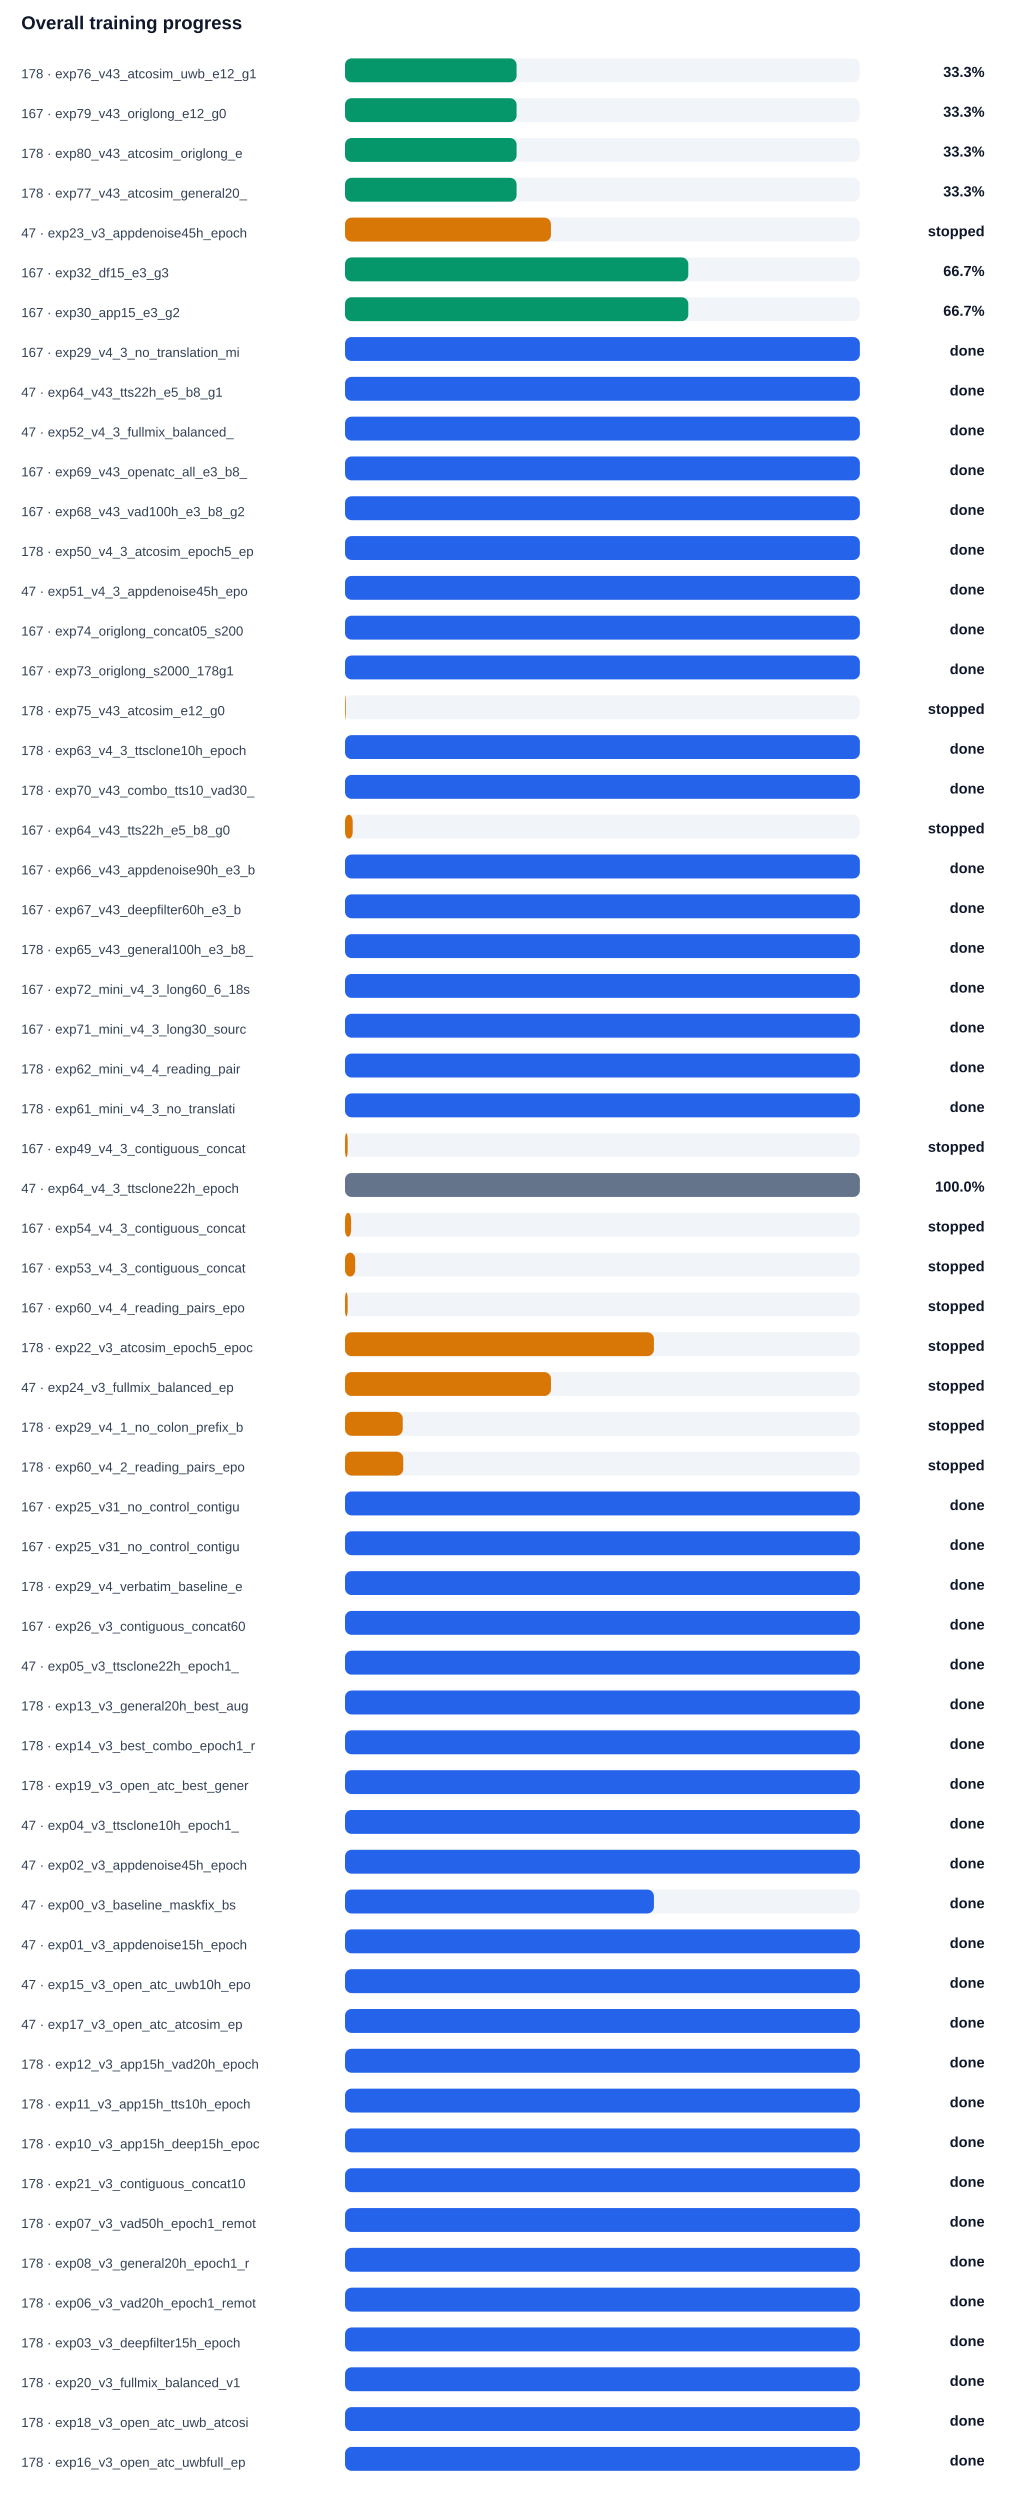
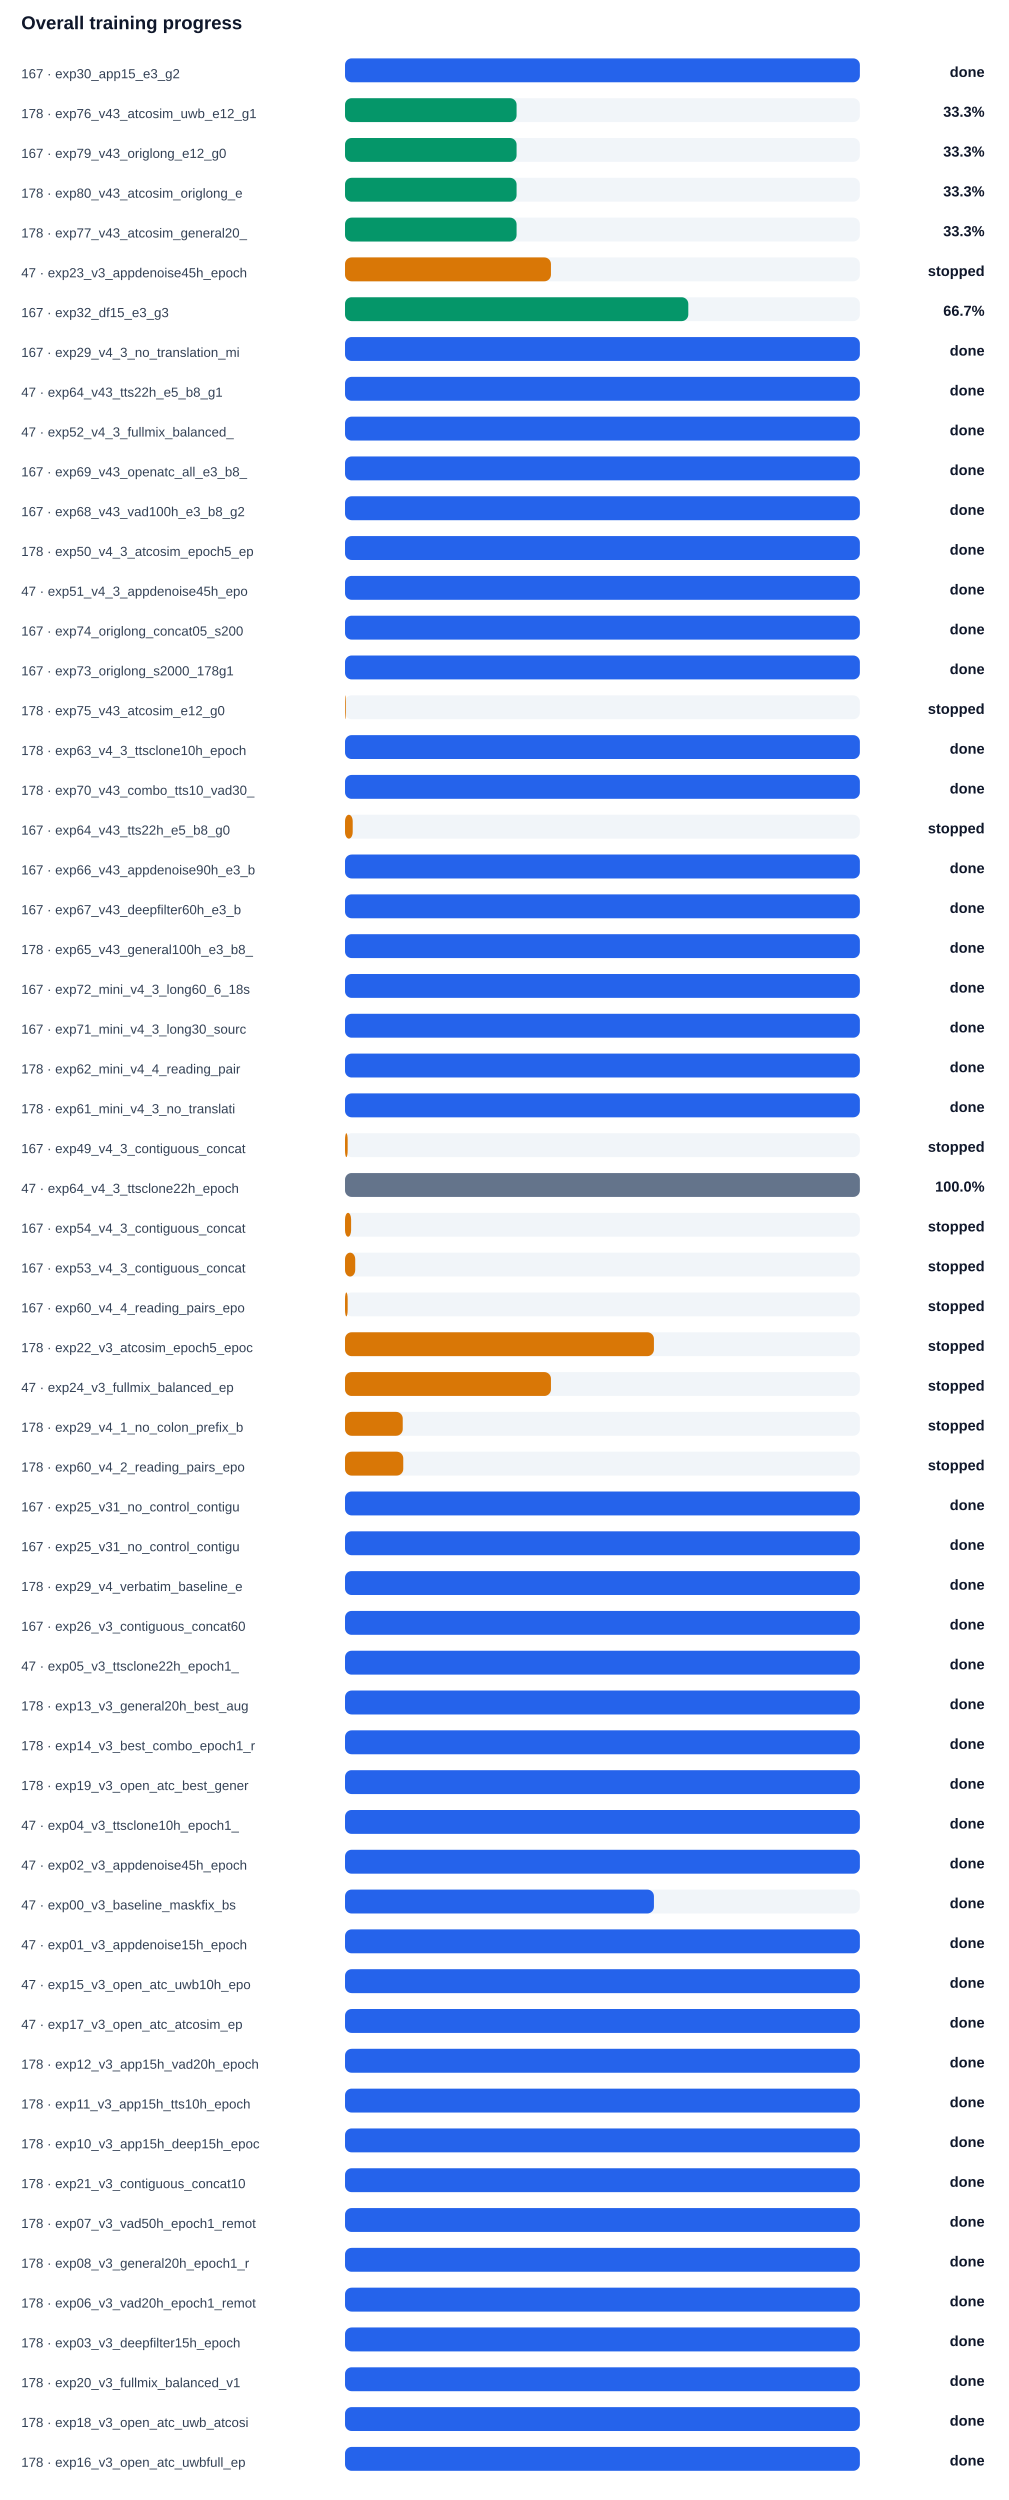
<svg xmlns="http://www.w3.org/2000/svg" width="100%" viewBox="0 0 760 1884" style="max-width:760px;background:#ffffff;border:1px solid #e5e7eb;border-radius:10px;">
  <text x="16.0" y="22.0" font-size="14" fill="#0f172a" text-anchor="start" font-family="Arial, sans-serif" font-weight="700">Overall training progress</text>
-   <text x="16.0" y="59.0" font-size="10" fill="#334155" text-anchor="start" font-family="Arial, sans-serif" font-weight="400">178 · exp76_v43_atcosim_uwb_e12_g1</text>
+   <text x="16.0" y="59.0" font-size="10" fill="#334155" text-anchor="start" font-family="Arial, sans-serif" font-weight="400">167 · exp30_app15_e3_g2</text>
  <rect x="260" y="44" width="388" height="18" rx="5" fill="#f1f5f9" />
-   <rect x="260" y="44" width="129.3" height="18" rx="5" fill="#059669" />
-   <text x="742.0" y="58.0" font-size="11" fill="#0f172a" text-anchor="end" font-family="Arial, sans-serif" font-weight="700">33.3%</text>
-   <text x="16.0" y="89.0" font-size="10" fill="#334155" text-anchor="start" font-family="Arial, sans-serif" font-weight="400">167 · exp79_v43_origlong_e12_g0</text>
+   <rect x="260" y="44" width="388.0" height="18" rx="5" fill="#2563eb" />
+   <text x="742.0" y="58.0" font-size="11" fill="#0f172a" text-anchor="end" font-family="Arial, sans-serif" font-weight="700">done</text>
+   <text x="16.0" y="89.0" font-size="10" fill="#334155" text-anchor="start" font-family="Arial, sans-serif" font-weight="400">178 · exp76_v43_atcosim_uwb_e12_g1</text>
  <rect x="260" y="74" width="388" height="18" rx="5" fill="#f1f5f9" />
  <rect x="260" y="74" width="129.3" height="18" rx="5" fill="#059669" />
  <text x="742.0" y="88.0" font-size="11" fill="#0f172a" text-anchor="end" font-family="Arial, sans-serif" font-weight="700">33.3%</text>
-   <text x="16.0" y="119.0" font-size="10" fill="#334155" text-anchor="start" font-family="Arial, sans-serif" font-weight="400">178 · exp80_v43_atcosim_origlong_e</text>
+   <text x="16.0" y="119.0" font-size="10" fill="#334155" text-anchor="start" font-family="Arial, sans-serif" font-weight="400">167 · exp79_v43_origlong_e12_g0</text>
  <rect x="260" y="104" width="388" height="18" rx="5" fill="#f1f5f9" />
  <rect x="260" y="104" width="129.3" height="18" rx="5" fill="#059669" />
  <text x="742.0" y="118.0" font-size="11" fill="#0f172a" text-anchor="end" font-family="Arial, sans-serif" font-weight="700">33.3%</text>
-   <text x="16.0" y="149.0" font-size="10" fill="#334155" text-anchor="start" font-family="Arial, sans-serif" font-weight="400">178 · exp77_v43_atcosim_general20_</text>
+   <text x="16.0" y="149.0" font-size="10" fill="#334155" text-anchor="start" font-family="Arial, sans-serif" font-weight="400">178 · exp80_v43_atcosim_origlong_e</text>
  <rect x="260" y="134" width="388" height="18" rx="5" fill="#f1f5f9" />
  <rect x="260" y="134" width="129.3" height="18" rx="5" fill="#059669" />
  <text x="742.0" y="148.0" font-size="11" fill="#0f172a" text-anchor="end" font-family="Arial, sans-serif" font-weight="700">33.3%</text>
-   <text x="16.0" y="179.0" font-size="10" fill="#334155" text-anchor="start" font-family="Arial, sans-serif" font-weight="400">47 · exp23_v3_appdenoise45h_epoch</text>
+   <text x="16.0" y="179.0" font-size="10" fill="#334155" text-anchor="start" font-family="Arial, sans-serif" font-weight="400">178 · exp77_v43_atcosim_general20_</text>
  <rect x="260" y="164" width="388" height="18" rx="5" fill="#f1f5f9" />
-   <rect x="260" y="164" width="155.2" height="18" rx="5" fill="#d97706" />
-   <text x="742.0" y="178.0" font-size="11" fill="#0f172a" text-anchor="end" font-family="Arial, sans-serif" font-weight="700">stopped</text>
-   <text x="16.0" y="209.0" font-size="10" fill="#334155" text-anchor="start" font-family="Arial, sans-serif" font-weight="400">167 · exp32_df15_e3_g3</text>
+   <rect x="260" y="164" width="129.3" height="18" rx="5" fill="#059669" />
+   <text x="742.0" y="178.0" font-size="11" fill="#0f172a" text-anchor="end" font-family="Arial, sans-serif" font-weight="700">33.3%</text>
+   <text x="16.0" y="209.0" font-size="10" fill="#334155" text-anchor="start" font-family="Arial, sans-serif" font-weight="400">47 · exp23_v3_appdenoise45h_epoch</text>
  <rect x="260" y="194" width="388" height="18" rx="5" fill="#f1f5f9" />
-   <rect x="260" y="194" width="258.7" height="18" rx="5" fill="#059669" />
-   <text x="742.0" y="208.0" font-size="11" fill="#0f172a" text-anchor="end" font-family="Arial, sans-serif" font-weight="700">66.7%</text>
-   <text x="16.0" y="239.0" font-size="10" fill="#334155" text-anchor="start" font-family="Arial, sans-serif" font-weight="400">167 · exp30_app15_e3_g2</text>
+   <rect x="260" y="194" width="155.2" height="18" rx="5" fill="#d97706" />
+   <text x="742.0" y="208.0" font-size="11" fill="#0f172a" text-anchor="end" font-family="Arial, sans-serif" font-weight="700">stopped</text>
+   <text x="16.0" y="239.0" font-size="10" fill="#334155" text-anchor="start" font-family="Arial, sans-serif" font-weight="400">167 · exp32_df15_e3_g3</text>
  <rect x="260" y="224" width="388" height="18" rx="5" fill="#f1f5f9" />
  <rect x="260" y="224" width="258.7" height="18" rx="5" fill="#059669" />
  <text x="742.0" y="238.0" font-size="11" fill="#0f172a" text-anchor="end" font-family="Arial, sans-serif" font-weight="700">66.7%</text>
  <text x="16.0" y="269.0" font-size="10" fill="#334155" text-anchor="start" font-family="Arial, sans-serif" font-weight="400">167 · exp29_v4_3_no_translation_mi</text>
  <rect x="260" y="254" width="388" height="18" rx="5" fill="#f1f5f9" />
  <rect x="260" y="254" width="388.0" height="18" rx="5" fill="#2563eb" />
  <text x="742.0" y="268.0" font-size="11" fill="#0f172a" text-anchor="end" font-family="Arial, sans-serif" font-weight="700">done</text>
  <text x="16.0" y="299.0" font-size="10" fill="#334155" text-anchor="start" font-family="Arial, sans-serif" font-weight="400">47 · exp64_v43_tts22h_e5_b8_g1</text>
  <rect x="260" y="284" width="388" height="18" rx="5" fill="#f1f5f9" />
  <rect x="260" y="284" width="388.0" height="18" rx="5" fill="#2563eb" />
  <text x="742.0" y="298.0" font-size="11" fill="#0f172a" text-anchor="end" font-family="Arial, sans-serif" font-weight="700">done</text>
  <text x="16.0" y="329.0" font-size="10" fill="#334155" text-anchor="start" font-family="Arial, sans-serif" font-weight="400">47 · exp52_v4_3_fullmix_balanced_</text>
  <rect x="260" y="314" width="388" height="18" rx="5" fill="#f1f5f9" />
  <rect x="260" y="314" width="388.0" height="18" rx="5" fill="#2563eb" />
  <text x="742.0" y="328.0" font-size="11" fill="#0f172a" text-anchor="end" font-family="Arial, sans-serif" font-weight="700">done</text>
  <text x="16.0" y="359.0" font-size="10" fill="#334155" text-anchor="start" font-family="Arial, sans-serif" font-weight="400">167 · exp69_v43_openatc_all_e3_b8_</text>
  <rect x="260" y="344" width="388" height="18" rx="5" fill="#f1f5f9" />
  <rect x="260" y="344" width="388.0" height="18" rx="5" fill="#2563eb" />
  <text x="742.0" y="358.0" font-size="11" fill="#0f172a" text-anchor="end" font-family="Arial, sans-serif" font-weight="700">done</text>
  <text x="16.0" y="389.0" font-size="10" fill="#334155" text-anchor="start" font-family="Arial, sans-serif" font-weight="400">167 · exp68_v43_vad100h_e3_b8_g2</text>
  <rect x="260" y="374" width="388" height="18" rx="5" fill="#f1f5f9" />
  <rect x="260" y="374" width="388.0" height="18" rx="5" fill="#2563eb" />
  <text x="742.0" y="388.0" font-size="11" fill="#0f172a" text-anchor="end" font-family="Arial, sans-serif" font-weight="700">done</text>
  <text x="16.0" y="419.0" font-size="10" fill="#334155" text-anchor="start" font-family="Arial, sans-serif" font-weight="400">178 · exp50_v4_3_atcosim_epoch5_ep</text>
  <rect x="260" y="404" width="388" height="18" rx="5" fill="#f1f5f9" />
  <rect x="260" y="404" width="388.0" height="18" rx="5" fill="#2563eb" />
  <text x="742.0" y="418.0" font-size="11" fill="#0f172a" text-anchor="end" font-family="Arial, sans-serif" font-weight="700">done</text>
  <text x="16.0" y="449.0" font-size="10" fill="#334155" text-anchor="start" font-family="Arial, sans-serif" font-weight="400">47 · exp51_v4_3_appdenoise45h_epo</text>
  <rect x="260" y="434" width="388" height="18" rx="5" fill="#f1f5f9" />
  <rect x="260" y="434" width="388.0" height="18" rx="5" fill="#2563eb" />
  <text x="742.0" y="448.0" font-size="11" fill="#0f172a" text-anchor="end" font-family="Arial, sans-serif" font-weight="700">done</text>
  <text x="16.0" y="479.0" font-size="10" fill="#334155" text-anchor="start" font-family="Arial, sans-serif" font-weight="400">167 · exp74_origlong_concat05_s200</text>
  <rect x="260" y="464" width="388" height="18" rx="5" fill="#f1f5f9" />
  <rect x="260" y="464" width="388.0" height="18" rx="5" fill="#2563eb" />
  <text x="742.0" y="478.0" font-size="11" fill="#0f172a" text-anchor="end" font-family="Arial, sans-serif" font-weight="700">done</text>
  <text x="16.0" y="509.0" font-size="10" fill="#334155" text-anchor="start" font-family="Arial, sans-serif" font-weight="400">167 · exp73_origlong_s2000_178g1</text>
  <rect x="260" y="494" width="388" height="18" rx="5" fill="#f1f5f9" />
  <rect x="260" y="494" width="388.0" height="18" rx="5" fill="#2563eb" />
  <text x="742.0" y="508.0" font-size="11" fill="#0f172a" text-anchor="end" font-family="Arial, sans-serif" font-weight="700">done</text>
  <text x="16.0" y="539.0" font-size="10" fill="#334155" text-anchor="start" font-family="Arial, sans-serif" font-weight="400">178 · exp75_v43_atcosim_e12_g0</text>
  <rect x="260" y="524" width="388" height="18" rx="5" fill="#f1f5f9" />
  <rect x="260" y="524" width="0.6" height="18" rx="5" fill="#d97706" />
  <text x="742.0" y="538.0" font-size="11" fill="#0f172a" text-anchor="end" font-family="Arial, sans-serif" font-weight="700">stopped</text>
  <text x="16.0" y="569.0" font-size="10" fill="#334155" text-anchor="start" font-family="Arial, sans-serif" font-weight="400">178 · exp63_v4_3_ttsclone10h_epoch</text>
  <rect x="260" y="554" width="388" height="18" rx="5" fill="#f1f5f9" />
  <rect x="260" y="554" width="388.0" height="18" rx="5" fill="#2563eb" />
  <text x="742.0" y="568.0" font-size="11" fill="#0f172a" text-anchor="end" font-family="Arial, sans-serif" font-weight="700">done</text>
  <text x="16.0" y="599.0" font-size="10" fill="#334155" text-anchor="start" font-family="Arial, sans-serif" font-weight="400">178 · exp70_v43_combo_tts10_vad30_</text>
  <rect x="260" y="584" width="388" height="18" rx="5" fill="#f1f5f9" />
  <rect x="260" y="584" width="388.0" height="18" rx="5" fill="#2563eb" />
  <text x="742.0" y="598.0" font-size="11" fill="#0f172a" text-anchor="end" font-family="Arial, sans-serif" font-weight="700">done</text>
  <text x="16.0" y="629.0" font-size="10" fill="#334155" text-anchor="start" font-family="Arial, sans-serif" font-weight="400">167 · exp64_v43_tts22h_e5_b8_g0</text>
  <rect x="260" y="614" width="388" height="18" rx="5" fill="#f1f5f9" />
  <rect x="260" y="614" width="5.8" height="18" rx="5" fill="#d97706" />
  <text x="742.0" y="628.0" font-size="11" fill="#0f172a" text-anchor="end" font-family="Arial, sans-serif" font-weight="700">stopped</text>
  <text x="16.0" y="659.0" font-size="10" fill="#334155" text-anchor="start" font-family="Arial, sans-serif" font-weight="400">167 · exp66_v43_appdenoise90h_e3_b</text>
  <rect x="260" y="644" width="388" height="18" rx="5" fill="#f1f5f9" />
  <rect x="260" y="644" width="388.0" height="18" rx="5" fill="#2563eb" />
  <text x="742.0" y="658.0" font-size="11" fill="#0f172a" text-anchor="end" font-family="Arial, sans-serif" font-weight="700">done</text>
  <text x="16.0" y="689.0" font-size="10" fill="#334155" text-anchor="start" font-family="Arial, sans-serif" font-weight="400">167 · exp67_v43_deepfilter60h_e3_b</text>
  <rect x="260" y="674" width="388" height="18" rx="5" fill="#f1f5f9" />
  <rect x="260" y="674" width="388.0" height="18" rx="5" fill="#2563eb" />
  <text x="742.0" y="688.0" font-size="11" fill="#0f172a" text-anchor="end" font-family="Arial, sans-serif" font-weight="700">done</text>
  <text x="16.0" y="719.0" font-size="10" fill="#334155" text-anchor="start" font-family="Arial, sans-serif" font-weight="400">178 · exp65_v43_general100h_e3_b8_</text>
  <rect x="260" y="704" width="388" height="18" rx="5" fill="#f1f5f9" />
  <rect x="260" y="704" width="388.0" height="18" rx="5" fill="#2563eb" />
  <text x="742.0" y="718.0" font-size="11" fill="#0f172a" text-anchor="end" font-family="Arial, sans-serif" font-weight="700">done</text>
  <text x="16.0" y="749.0" font-size="10" fill="#334155" text-anchor="start" font-family="Arial, sans-serif" font-weight="400">167 · exp72_mini_v4_3_long60_6_18s</text>
  <rect x="260" y="734" width="388" height="18" rx="5" fill="#f1f5f9" />
  <rect x="260" y="734" width="388.0" height="18" rx="5" fill="#2563eb" />
  <text x="742.0" y="748.0" font-size="11" fill="#0f172a" text-anchor="end" font-family="Arial, sans-serif" font-weight="700">done</text>
  <text x="16.0" y="779.0" font-size="10" fill="#334155" text-anchor="start" font-family="Arial, sans-serif" font-weight="400">167 · exp71_mini_v4_3_long30_sourc</text>
  <rect x="260" y="764" width="388" height="18" rx="5" fill="#f1f5f9" />
  <rect x="260" y="764" width="388.0" height="18" rx="5" fill="#2563eb" />
  <text x="742.0" y="778.0" font-size="11" fill="#0f172a" text-anchor="end" font-family="Arial, sans-serif" font-weight="700">done</text>
  <text x="16.0" y="809.0" font-size="10" fill="#334155" text-anchor="start" font-family="Arial, sans-serif" font-weight="400">178 · exp62_mini_v4_4_reading_pair</text>
  <rect x="260" y="794" width="388" height="18" rx="5" fill="#f1f5f9" />
  <rect x="260" y="794" width="388.0" height="18" rx="5" fill="#2563eb" />
  <text x="742.0" y="808.0" font-size="11" fill="#0f172a" text-anchor="end" font-family="Arial, sans-serif" font-weight="700">done</text>
  <text x="16.0" y="839.0" font-size="10" fill="#334155" text-anchor="start" font-family="Arial, sans-serif" font-weight="400">178 · exp61_mini_v4_3_no_translati</text>
  <rect x="260" y="824" width="388" height="18" rx="5" fill="#f1f5f9" />
  <rect x="260" y="824" width="388.0" height="18" rx="5" fill="#2563eb" />
  <text x="742.0" y="838.0" font-size="11" fill="#0f172a" text-anchor="end" font-family="Arial, sans-serif" font-weight="700">done</text>
  <text x="16.0" y="869.0" font-size="10" fill="#334155" text-anchor="start" font-family="Arial, sans-serif" font-weight="400">167 · exp49_v4_3_contiguous_concat</text>
  <rect x="260" y="854" width="388" height="18" rx="5" fill="#f1f5f9" />
  <rect x="260" y="854" width="2.0" height="18" rx="5" fill="#d97706" />
  <text x="742.0" y="868.0" font-size="11" fill="#0f172a" text-anchor="end" font-family="Arial, sans-serif" font-weight="700">stopped</text>
  <text x="16.0" y="899.0" font-size="10" fill="#334155" text-anchor="start" font-family="Arial, sans-serif" font-weight="400">47 · exp64_v4_3_ttsclone22h_epoch</text>
  <rect x="260" y="884" width="388" height="18" rx="5" fill="#f1f5f9" />
  <rect x="260" y="884" width="388.0" height="18" rx="5" fill="#64748b" />
  <text x="742.0" y="898.0" font-size="11" fill="#0f172a" text-anchor="end" font-family="Arial, sans-serif" font-weight="700">100.0%</text>
  <text x="16.0" y="929.0" font-size="10" fill="#334155" text-anchor="start" font-family="Arial, sans-serif" font-weight="400">167 · exp54_v4_3_contiguous_concat</text>
  <rect x="260" y="914" width="388" height="18" rx="5" fill="#f1f5f9" />
  <rect x="260" y="914" width="4.6" height="18" rx="5" fill="#d97706" />
  <text x="742.0" y="928.0" font-size="11" fill="#0f172a" text-anchor="end" font-family="Arial, sans-serif" font-weight="700">stopped</text>
  <text x="16.0" y="959.0" font-size="10" fill="#334155" text-anchor="start" font-family="Arial, sans-serif" font-weight="400">167 · exp53_v4_3_contiguous_concat</text>
  <rect x="260" y="944" width="388" height="18" rx="5" fill="#f1f5f9" />
  <rect x="260" y="944" width="7.7" height="18" rx="5" fill="#d97706" />
  <text x="742.0" y="958.0" font-size="11" fill="#0f172a" text-anchor="end" font-family="Arial, sans-serif" font-weight="700">stopped</text>
  <text x="16.0" y="989.0" font-size="10" fill="#334155" text-anchor="start" font-family="Arial, sans-serif" font-weight="400">167 · exp60_v4_4_reading_pairs_epo</text>
  <rect x="260" y="974" width="388" height="18" rx="5" fill="#f1f5f9" />
  <rect x="260" y="974" width="2.0" height="18" rx="5" fill="#d97706" />
  <text x="742.0" y="988.0" font-size="11" fill="#0f172a" text-anchor="end" font-family="Arial, sans-serif" font-weight="700">stopped</text>
  <text x="16.0" y="1019.0" font-size="10" fill="#334155" text-anchor="start" font-family="Arial, sans-serif" font-weight="400">178 · exp22_v3_atcosim_epoch5_epoc</text>
  <rect x="260" y="1004" width="388" height="18" rx="5" fill="#f1f5f9" />
  <rect x="260" y="1004" width="232.8" height="18" rx="5" fill="#d97706" />
  <text x="742.0" y="1018.0" font-size="11" fill="#0f172a" text-anchor="end" font-family="Arial, sans-serif" font-weight="700">stopped</text>
  <text x="16.0" y="1049.0" font-size="10" fill="#334155" text-anchor="start" font-family="Arial, sans-serif" font-weight="400">47 · exp24_v3_fullmix_balanced_ep</text>
  <rect x="260" y="1034" width="388" height="18" rx="5" fill="#f1f5f9" />
  <rect x="260" y="1034" width="155.2" height="18" rx="5" fill="#d97706" />
  <text x="742.0" y="1048.0" font-size="11" fill="#0f172a" text-anchor="end" font-family="Arial, sans-serif" font-weight="700">stopped</text>
  <text x="16.0" y="1079.0" font-size="10" fill="#334155" text-anchor="start" font-family="Arial, sans-serif" font-weight="400">178 · exp29_v4_1_no_colon_prefix_b</text>
  <rect x="260" y="1064" width="388" height="18" rx="5" fill="#f1f5f9" />
  <rect x="260" y="1064" width="43.5" height="18" rx="5" fill="#d97706" />
  <text x="742.0" y="1078.0" font-size="11" fill="#0f172a" text-anchor="end" font-family="Arial, sans-serif" font-weight="700">stopped</text>
  <text x="16.0" y="1109.0" font-size="10" fill="#334155" text-anchor="start" font-family="Arial, sans-serif" font-weight="400">178 · exp60_v4_2_reading_pairs_epo</text>
  <rect x="260" y="1094" width="388" height="18" rx="5" fill="#f1f5f9" />
  <rect x="260" y="1094" width="43.9" height="18" rx="5" fill="#d97706" />
  <text x="742.0" y="1108.0" font-size="11" fill="#0f172a" text-anchor="end" font-family="Arial, sans-serif" font-weight="700">stopped</text>
  <text x="16.0" y="1139.0" font-size="10" fill="#334155" text-anchor="start" font-family="Arial, sans-serif" font-weight="400">167 · exp25_v31_no_control_contigu</text>
  <rect x="260" y="1124" width="388" height="18" rx="5" fill="#f1f5f9" />
  <rect x="260" y="1124" width="388.0" height="18" rx="5" fill="#2563eb" />
  <text x="742.0" y="1138.0" font-size="11" fill="#0f172a" text-anchor="end" font-family="Arial, sans-serif" font-weight="700">done</text>
  <text x="16.0" y="1169.0" font-size="10" fill="#334155" text-anchor="start" font-family="Arial, sans-serif" font-weight="400">167 · exp25_v31_no_control_contigu</text>
  <rect x="260" y="1154" width="388" height="18" rx="5" fill="#f1f5f9" />
  <rect x="260" y="1154" width="388.0" height="18" rx="5" fill="#2563eb" />
  <text x="742.0" y="1168.0" font-size="11" fill="#0f172a" text-anchor="end" font-family="Arial, sans-serif" font-weight="700">done</text>
  <text x="16.0" y="1199.0" font-size="10" fill="#334155" text-anchor="start" font-family="Arial, sans-serif" font-weight="400">178 · exp29_v4_verbatim_baseline_e</text>
  <rect x="260" y="1184" width="388" height="18" rx="5" fill="#f1f5f9" />
  <rect x="260" y="1184" width="388.0" height="18" rx="5" fill="#2563eb" />
  <text x="742.0" y="1198.0" font-size="11" fill="#0f172a" text-anchor="end" font-family="Arial, sans-serif" font-weight="700">done</text>
  <text x="16.0" y="1229.0" font-size="10" fill="#334155" text-anchor="start" font-family="Arial, sans-serif" font-weight="400">167 · exp26_v3_contiguous_concat60</text>
  <rect x="260" y="1214" width="388" height="18" rx="5" fill="#f1f5f9" />
  <rect x="260" y="1214" width="388.0" height="18" rx="5" fill="#2563eb" />
  <text x="742.0" y="1228.0" font-size="11" fill="#0f172a" text-anchor="end" font-family="Arial, sans-serif" font-weight="700">done</text>
  <text x="16.0" y="1259.0" font-size="10" fill="#334155" text-anchor="start" font-family="Arial, sans-serif" font-weight="400">47 · exp05_v3_ttsclone22h_epoch1_</text>
  <rect x="260" y="1244" width="388" height="18" rx="5" fill="#f1f5f9" />
  <rect x="260" y="1244" width="388.0" height="18" rx="5" fill="#2563eb" />
  <text x="742.0" y="1258.0" font-size="11" fill="#0f172a" text-anchor="end" font-family="Arial, sans-serif" font-weight="700">done</text>
  <text x="16.0" y="1289.0" font-size="10" fill="#334155" text-anchor="start" font-family="Arial, sans-serif" font-weight="400">178 · exp13_v3_general20h_best_aug</text>
  <rect x="260" y="1274" width="388" height="18" rx="5" fill="#f1f5f9" />
  <rect x="260" y="1274" width="388.0" height="18" rx="5" fill="#2563eb" />
  <text x="742.0" y="1288.0" font-size="11" fill="#0f172a" text-anchor="end" font-family="Arial, sans-serif" font-weight="700">done</text>
  <text x="16.0" y="1319.0" font-size="10" fill="#334155" text-anchor="start" font-family="Arial, sans-serif" font-weight="400">178 · exp14_v3_best_combo_epoch1_r</text>
  <rect x="260" y="1304" width="388" height="18" rx="5" fill="#f1f5f9" />
  <rect x="260" y="1304" width="388.0" height="18" rx="5" fill="#2563eb" />
  <text x="742.0" y="1318.0" font-size="11" fill="#0f172a" text-anchor="end" font-family="Arial, sans-serif" font-weight="700">done</text>
  <text x="16.0" y="1349.0" font-size="10" fill="#334155" text-anchor="start" font-family="Arial, sans-serif" font-weight="400">178 · exp19_v3_open_atc_best_gener</text>
  <rect x="260" y="1334" width="388" height="18" rx="5" fill="#f1f5f9" />
  <rect x="260" y="1334" width="388.0" height="18" rx="5" fill="#2563eb" />
  <text x="742.0" y="1348.0" font-size="11" fill="#0f172a" text-anchor="end" font-family="Arial, sans-serif" font-weight="700">done</text>
  <text x="16.0" y="1379.0" font-size="10" fill="#334155" text-anchor="start" font-family="Arial, sans-serif" font-weight="400">47 · exp04_v3_ttsclone10h_epoch1_</text>
  <rect x="260" y="1364" width="388" height="18" rx="5" fill="#f1f5f9" />
  <rect x="260" y="1364" width="388.0" height="18" rx="5" fill="#2563eb" />
  <text x="742.0" y="1378.0" font-size="11" fill="#0f172a" text-anchor="end" font-family="Arial, sans-serif" font-weight="700">done</text>
  <text x="16.0" y="1409.0" font-size="10" fill="#334155" text-anchor="start" font-family="Arial, sans-serif" font-weight="400">47 · exp02_v3_appdenoise45h_epoch</text>
  <rect x="260" y="1394" width="388" height="18" rx="5" fill="#f1f5f9" />
  <rect x="260" y="1394" width="388.0" height="18" rx="5" fill="#2563eb" />
  <text x="742.0" y="1408.0" font-size="11" fill="#0f172a" text-anchor="end" font-family="Arial, sans-serif" font-weight="700">done</text>
  <text x="16.0" y="1439.0" font-size="10" fill="#334155" text-anchor="start" font-family="Arial, sans-serif" font-weight="400">47 · exp00_v3_baseline_maskfix_bs</text>
  <rect x="260" y="1424" width="388" height="18" rx="5" fill="#f1f5f9" />
  <rect x="260" y="1424" width="232.8" height="18" rx="5" fill="#2563eb" />
  <text x="742.0" y="1438.0" font-size="11" fill="#0f172a" text-anchor="end" font-family="Arial, sans-serif" font-weight="700">done</text>
  <text x="16.0" y="1469.0" font-size="10" fill="#334155" text-anchor="start" font-family="Arial, sans-serif" font-weight="400">47 · exp01_v3_appdenoise15h_epoch</text>
  <rect x="260" y="1454" width="388" height="18" rx="5" fill="#f1f5f9" />
  <rect x="260" y="1454" width="388.0" height="18" rx="5" fill="#2563eb" />
  <text x="742.0" y="1468.0" font-size="11" fill="#0f172a" text-anchor="end" font-family="Arial, sans-serif" font-weight="700">done</text>
  <text x="16.0" y="1499.0" font-size="10" fill="#334155" text-anchor="start" font-family="Arial, sans-serif" font-weight="400">47 · exp15_v3_open_atc_uwb10h_epo</text>
  <rect x="260" y="1484" width="388" height="18" rx="5" fill="#f1f5f9" />
  <rect x="260" y="1484" width="388.0" height="18" rx="5" fill="#2563eb" />
  <text x="742.0" y="1498.0" font-size="11" fill="#0f172a" text-anchor="end" font-family="Arial, sans-serif" font-weight="700">done</text>
  <text x="16.0" y="1529.0" font-size="10" fill="#334155" text-anchor="start" font-family="Arial, sans-serif" font-weight="400">47 · exp17_v3_open_atc_atcosim_ep</text>
  <rect x="260" y="1514" width="388" height="18" rx="5" fill="#f1f5f9" />
  <rect x="260" y="1514" width="388.0" height="18" rx="5" fill="#2563eb" />
  <text x="742.0" y="1528.0" font-size="11" fill="#0f172a" text-anchor="end" font-family="Arial, sans-serif" font-weight="700">done</text>
  <text x="16.0" y="1559.0" font-size="10" fill="#334155" text-anchor="start" font-family="Arial, sans-serif" font-weight="400">178 · exp12_v3_app15h_vad20h_epoch</text>
  <rect x="260" y="1544" width="388" height="18" rx="5" fill="#f1f5f9" />
  <rect x="260" y="1544" width="388.0" height="18" rx="5" fill="#2563eb" />
  <text x="742.0" y="1558.0" font-size="11" fill="#0f172a" text-anchor="end" font-family="Arial, sans-serif" font-weight="700">done</text>
  <text x="16.0" y="1589.0" font-size="10" fill="#334155" text-anchor="start" font-family="Arial, sans-serif" font-weight="400">178 · exp11_v3_app15h_tts10h_epoch</text>
  <rect x="260" y="1574" width="388" height="18" rx="5" fill="#f1f5f9" />
  <rect x="260" y="1574" width="388.0" height="18" rx="5" fill="#2563eb" />
  <text x="742.0" y="1588.0" font-size="11" fill="#0f172a" text-anchor="end" font-family="Arial, sans-serif" font-weight="700">done</text>
  <text x="16.0" y="1619.0" font-size="10" fill="#334155" text-anchor="start" font-family="Arial, sans-serif" font-weight="400">178 · exp10_v3_app15h_deep15h_epoc</text>
  <rect x="260" y="1604" width="388" height="18" rx="5" fill="#f1f5f9" />
  <rect x="260" y="1604" width="388.0" height="18" rx="5" fill="#2563eb" />
  <text x="742.0" y="1618.0" font-size="11" fill="#0f172a" text-anchor="end" font-family="Arial, sans-serif" font-weight="700">done</text>
  <text x="16.0" y="1649.0" font-size="10" fill="#334155" text-anchor="start" font-family="Arial, sans-serif" font-weight="400">178 · exp21_v3_contiguous_concat10</text>
  <rect x="260" y="1634" width="388" height="18" rx="5" fill="#f1f5f9" />
  <rect x="260" y="1634" width="388.0" height="18" rx="5" fill="#2563eb" />
  <text x="742.0" y="1648.0" font-size="11" fill="#0f172a" text-anchor="end" font-family="Arial, sans-serif" font-weight="700">done</text>
  <text x="16.0" y="1679.0" font-size="10" fill="#334155" text-anchor="start" font-family="Arial, sans-serif" font-weight="400">178 · exp07_v3_vad50h_epoch1_remot</text>
  <rect x="260" y="1664" width="388" height="18" rx="5" fill="#f1f5f9" />
  <rect x="260" y="1664" width="388.0" height="18" rx="5" fill="#2563eb" />
  <text x="742.0" y="1678.0" font-size="11" fill="#0f172a" text-anchor="end" font-family="Arial, sans-serif" font-weight="700">done</text>
  <text x="16.0" y="1709.0" font-size="10" fill="#334155" text-anchor="start" font-family="Arial, sans-serif" font-weight="400">178 · exp08_v3_general20h_epoch1_r</text>
  <rect x="260" y="1694" width="388" height="18" rx="5" fill="#f1f5f9" />
  <rect x="260" y="1694" width="388.0" height="18" rx="5" fill="#2563eb" />
  <text x="742.0" y="1708.0" font-size="11" fill="#0f172a" text-anchor="end" font-family="Arial, sans-serif" font-weight="700">done</text>
  <text x="16.0" y="1739.0" font-size="10" fill="#334155" text-anchor="start" font-family="Arial, sans-serif" font-weight="400">178 · exp06_v3_vad20h_epoch1_remot</text>
  <rect x="260" y="1724" width="388" height="18" rx="5" fill="#f1f5f9" />
  <rect x="260" y="1724" width="388.0" height="18" rx="5" fill="#2563eb" />
  <text x="742.0" y="1738.0" font-size="11" fill="#0f172a" text-anchor="end" font-family="Arial, sans-serif" font-weight="700">done</text>
  <text x="16.0" y="1769.0" font-size="10" fill="#334155" text-anchor="start" font-family="Arial, sans-serif" font-weight="400">178 · exp03_v3_deepfilter15h_epoch</text>
  <rect x="260" y="1754" width="388" height="18" rx="5" fill="#f1f5f9" />
  <rect x="260" y="1754" width="388.0" height="18" rx="5" fill="#2563eb" />
  <text x="742.0" y="1768.0" font-size="11" fill="#0f172a" text-anchor="end" font-family="Arial, sans-serif" font-weight="700">done</text>
  <text x="16.0" y="1799.0" font-size="10" fill="#334155" text-anchor="start" font-family="Arial, sans-serif" font-weight="400">178 · exp20_v3_fullmix_balanced_v1</text>
  <rect x="260" y="1784" width="388" height="18" rx="5" fill="#f1f5f9" />
  <rect x="260" y="1784" width="388.0" height="18" rx="5" fill="#2563eb" />
  <text x="742.0" y="1798.0" font-size="11" fill="#0f172a" text-anchor="end" font-family="Arial, sans-serif" font-weight="700">done</text>
  <text x="16.0" y="1829.0" font-size="10" fill="#334155" text-anchor="start" font-family="Arial, sans-serif" font-weight="400">178 · exp18_v3_open_atc_uwb_atcosi</text>
  <rect x="260" y="1814" width="388" height="18" rx="5" fill="#f1f5f9" />
  <rect x="260" y="1814" width="388.0" height="18" rx="5" fill="#2563eb" />
  <text x="742.0" y="1828.0" font-size="11" fill="#0f172a" text-anchor="end" font-family="Arial, sans-serif" font-weight="700">done</text>
  <text x="16.0" y="1859.0" font-size="10" fill="#334155" text-anchor="start" font-family="Arial, sans-serif" font-weight="400">178 · exp16_v3_open_atc_uwbfull_ep</text>
  <rect x="260" y="1844" width="388" height="18" rx="5" fill="#f1f5f9" />
  <rect x="260" y="1844" width="388.0" height="18" rx="5" fill="#2563eb" />
  <text x="742.0" y="1858.0" font-size="11" fill="#0f172a" text-anchor="end" font-family="Arial, sans-serif" font-weight="700">done</text>
</svg>
